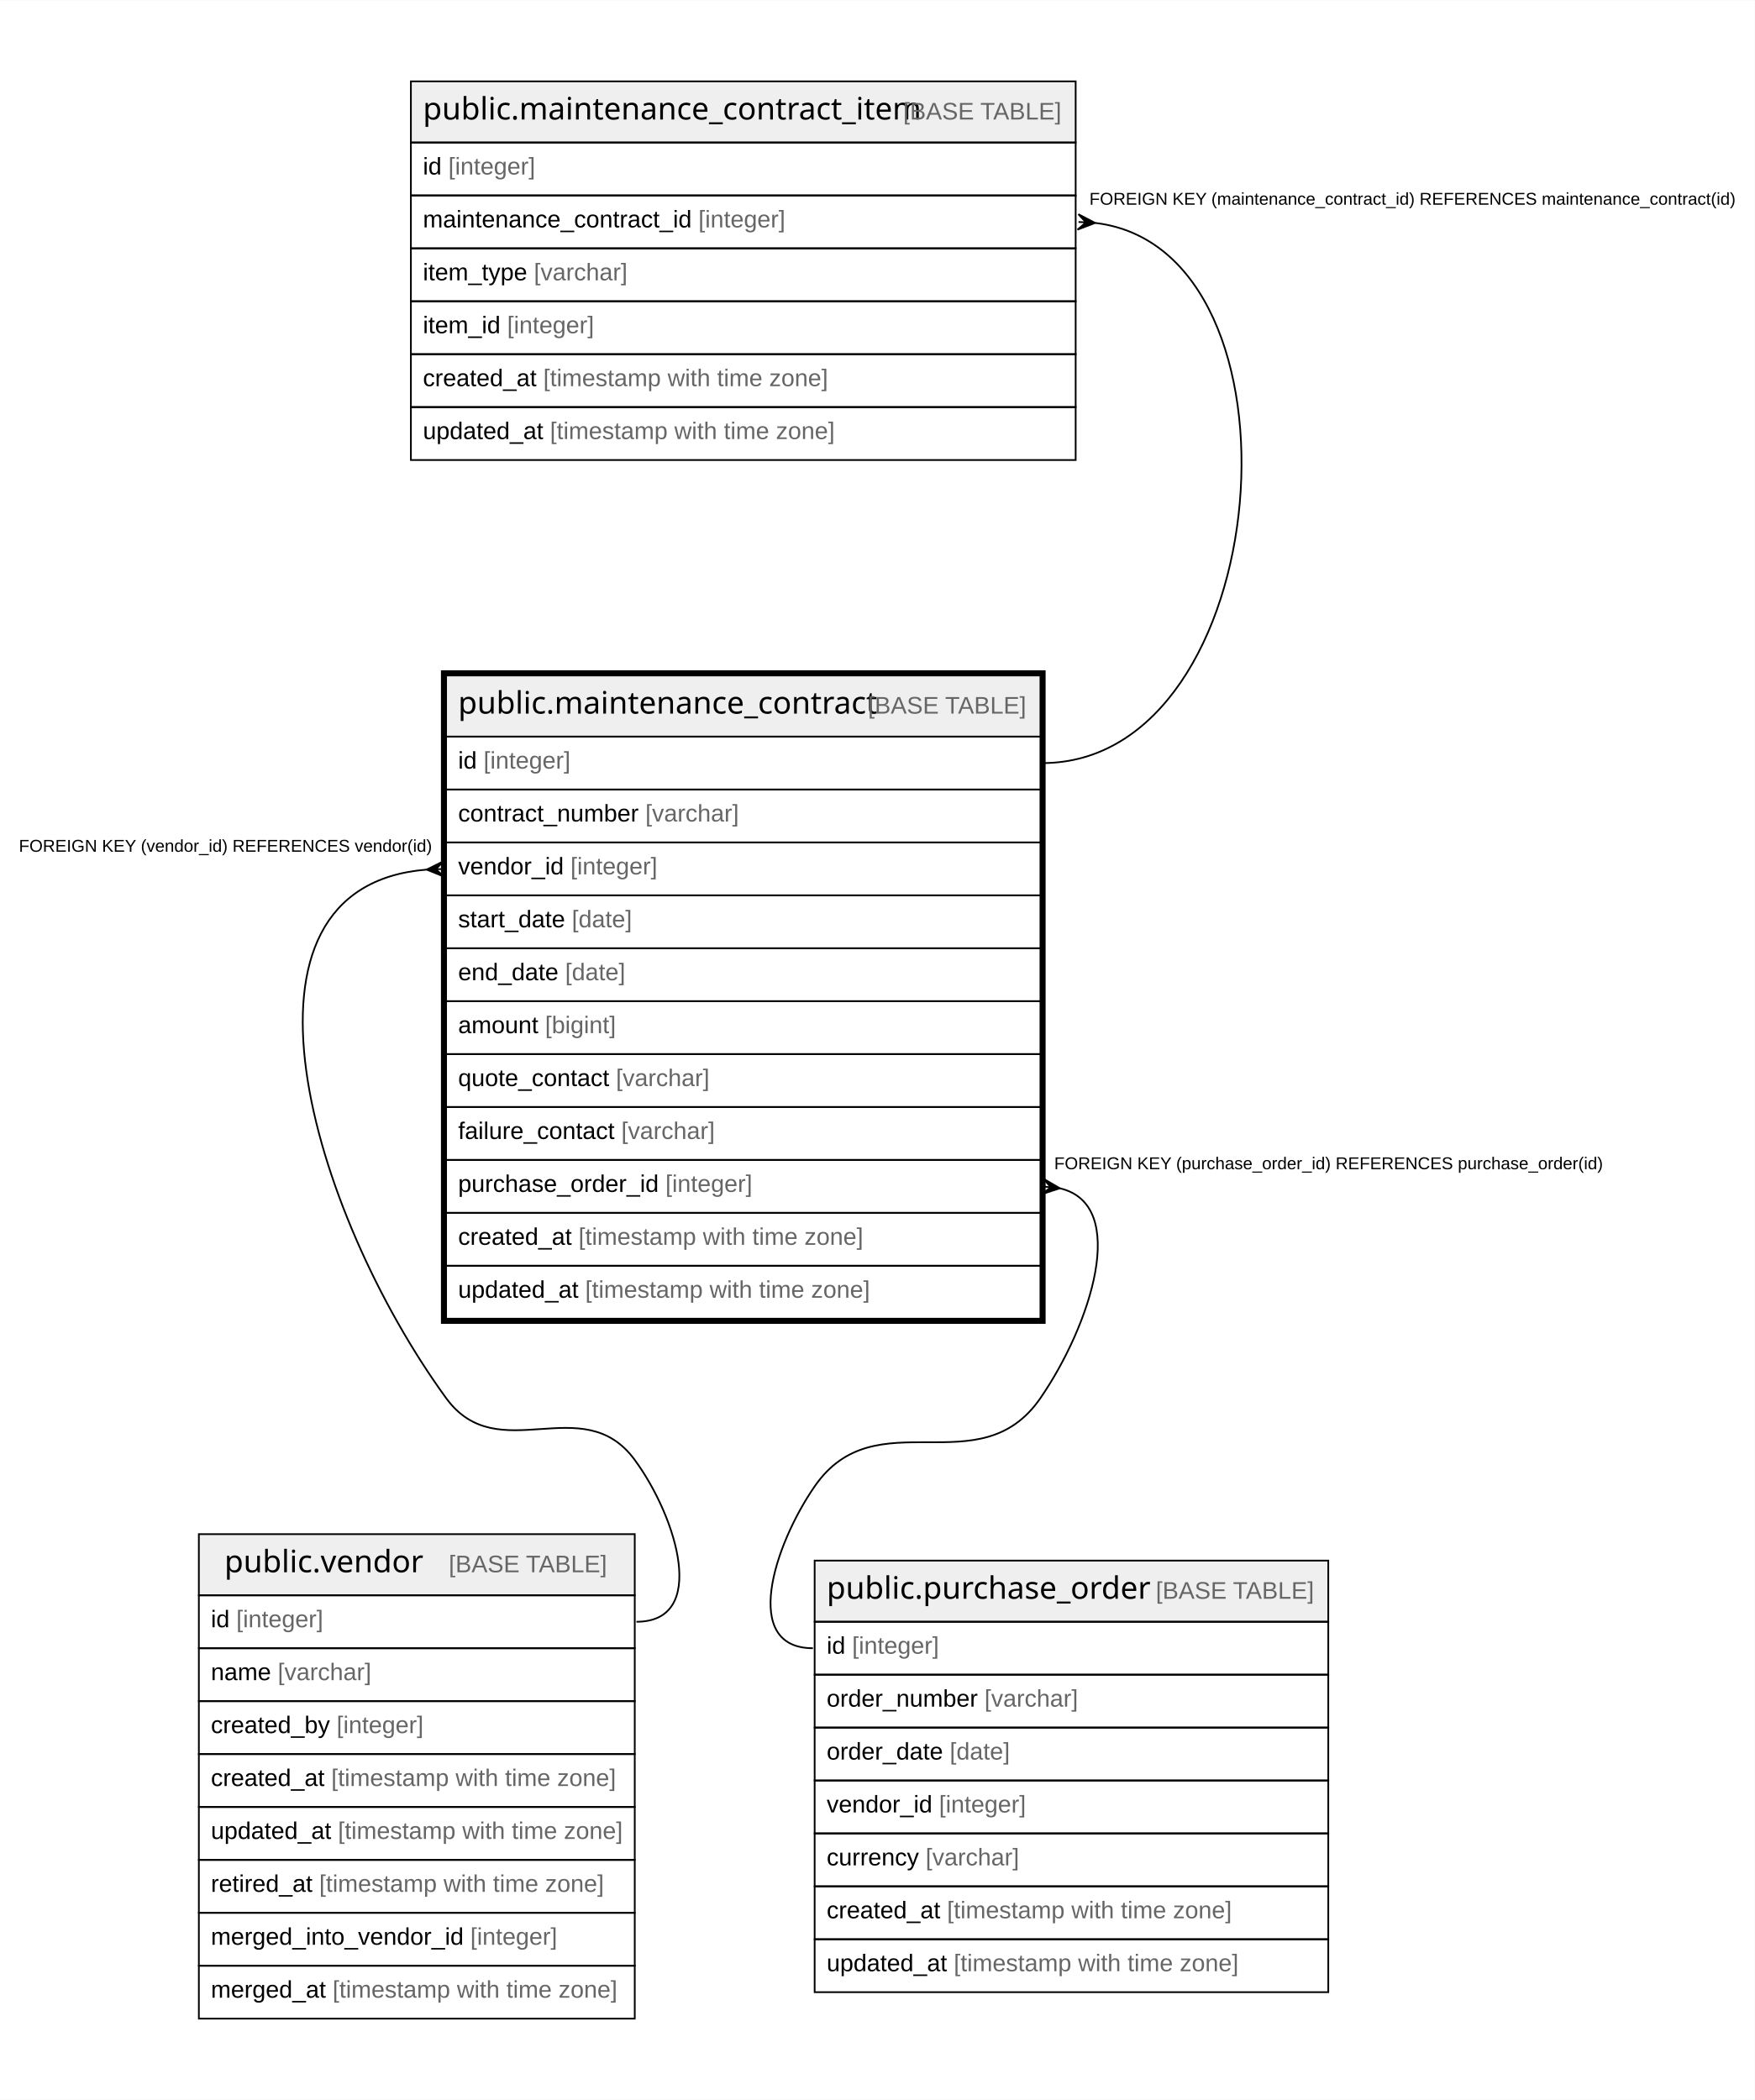
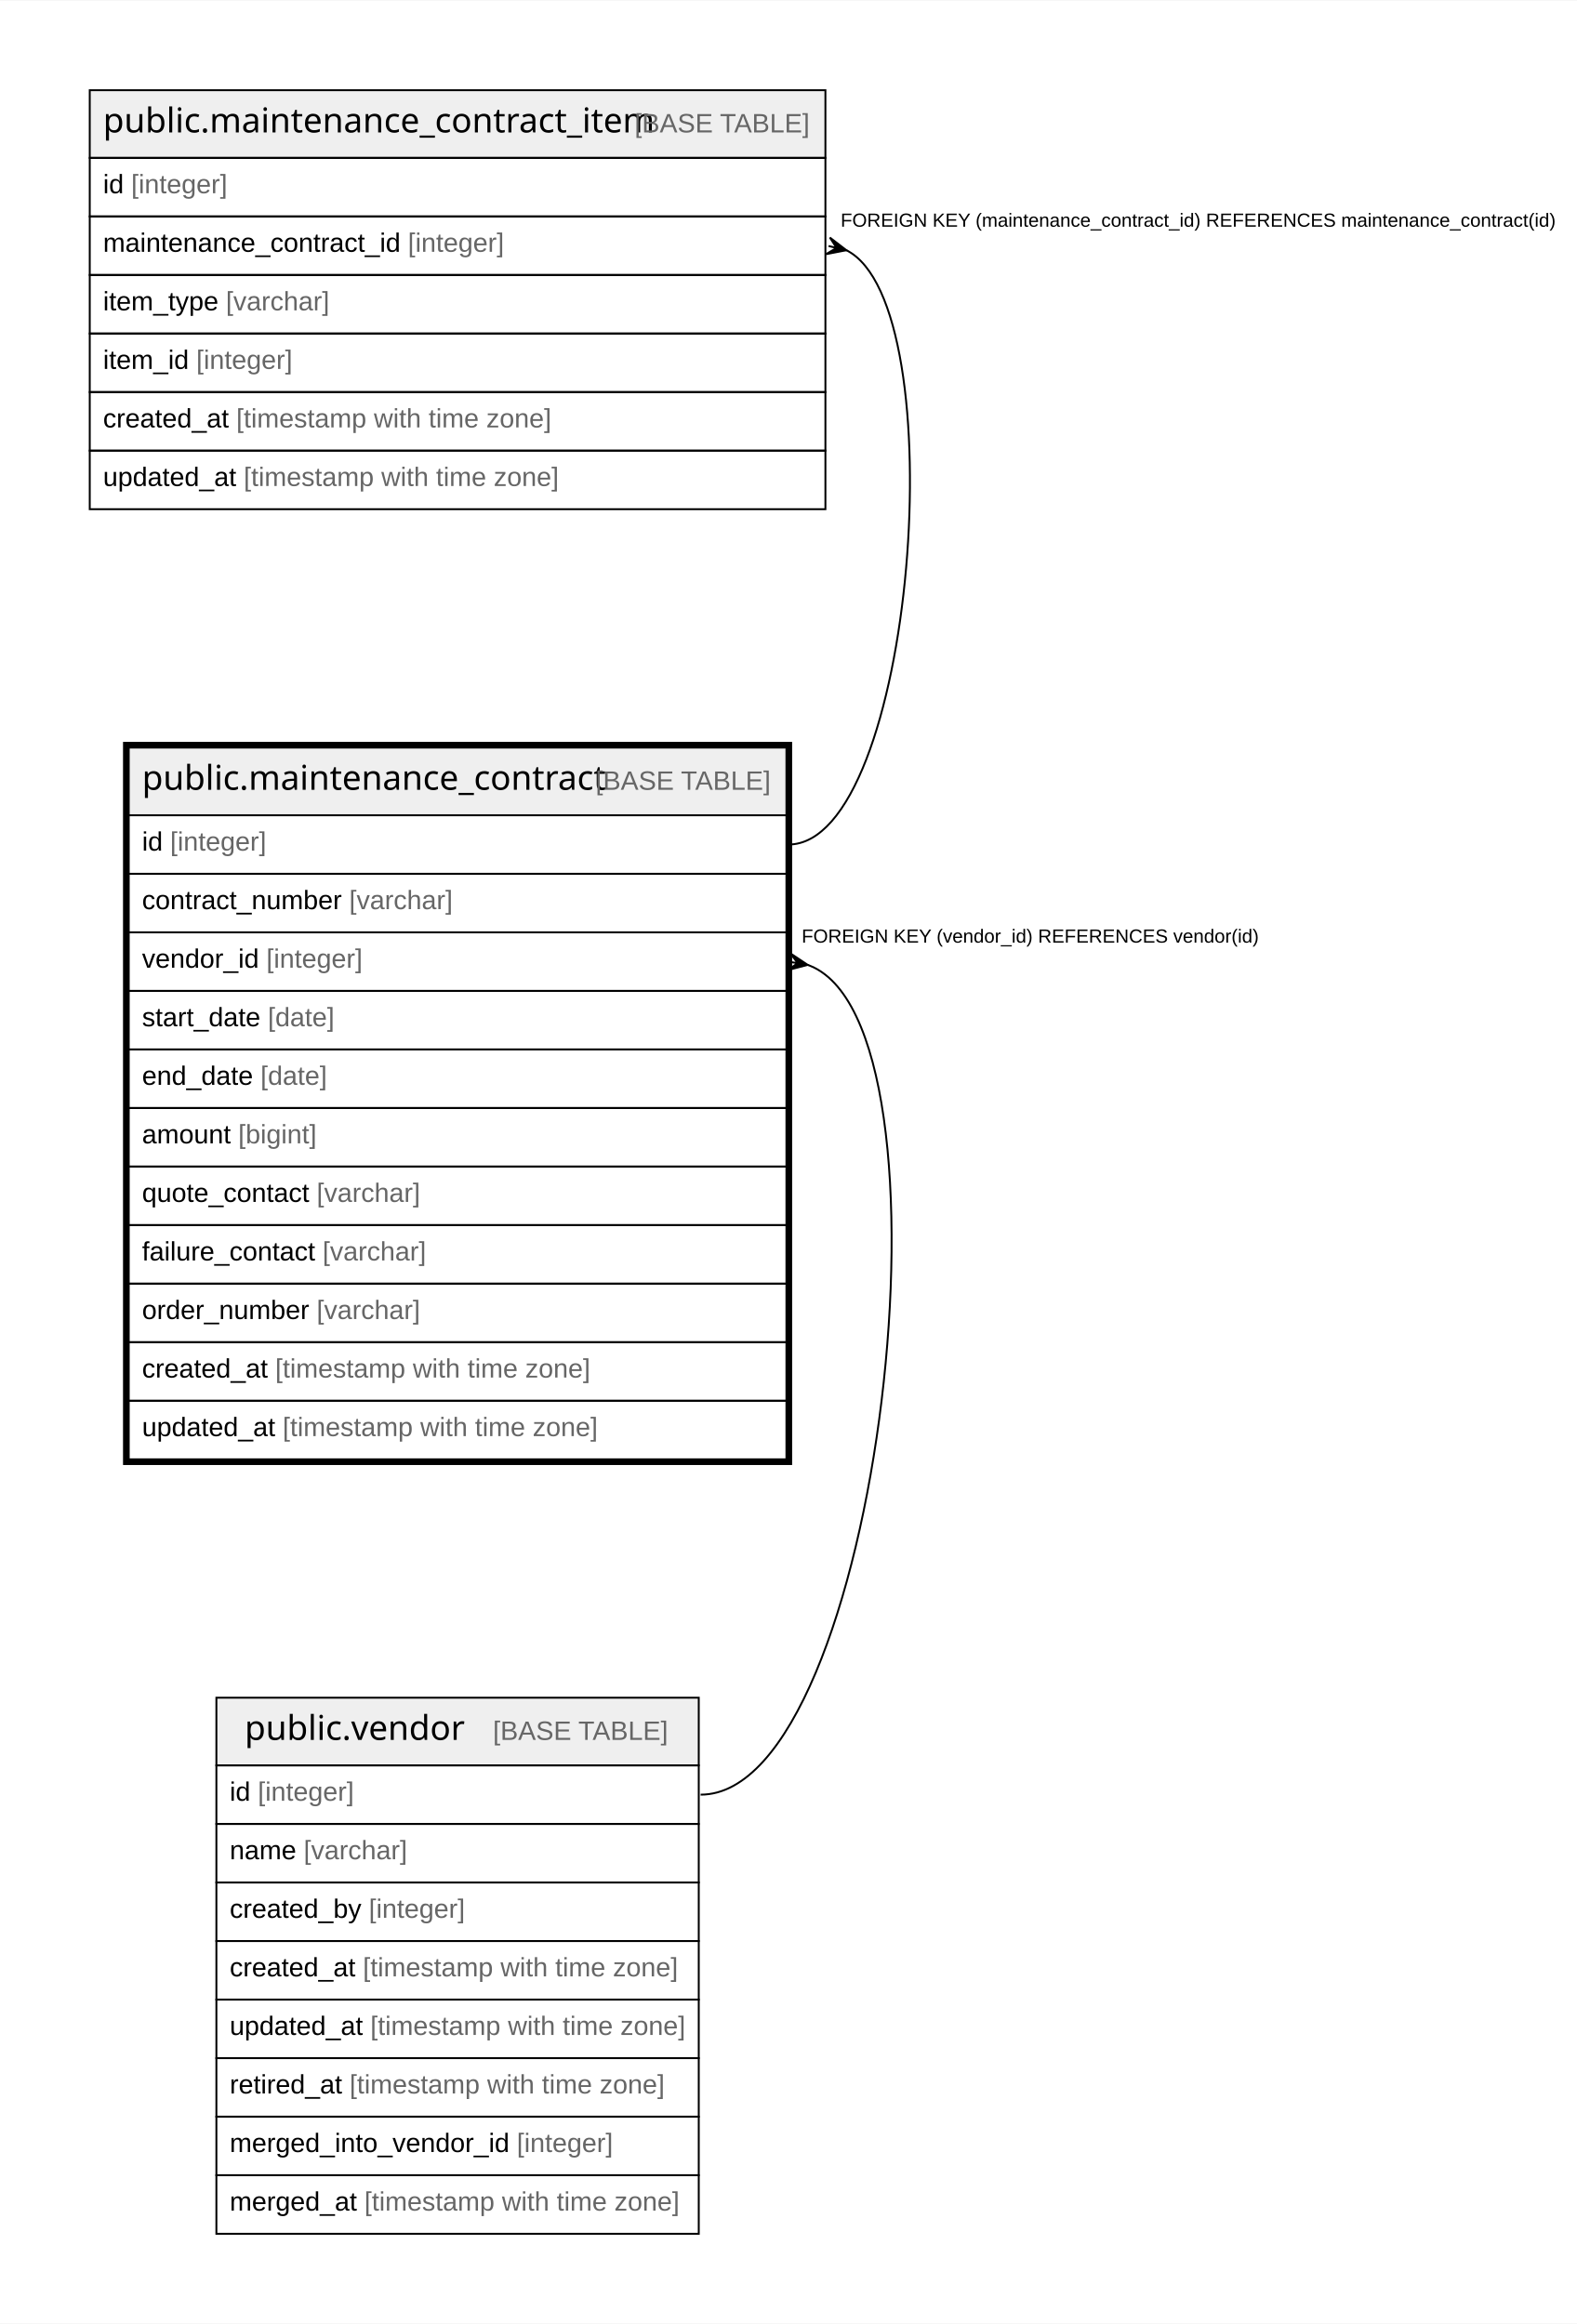
- <svg xmlns="http://www.w3.org/2000/svg" width="1021pt" height="1222pt" viewBox="0.00 0.00 1021.27 1222.00">
+ <svg xmlns="http://www.w3.org/2000/svg" width="829pt" height="1222pt" viewBox="0.00 0.00 829.35 1222.00">
  <g id="graph0" class="graph" transform="scale(1 1) rotate(0) translate(4 1218)">
-     <polygon fill="white" stroke="none" points="-4,4 -4,-1218 1017.27,-1218 1017.27,4 -4,4" />
+     <polygon fill="white" stroke="none" points="-4,4 -4,-1218 825.35,-1218 825.35,4 -4,4" />
    <g id="node1" class="node">
-       <polygon fill="#efefef" stroke="none" points="255.62,-789.4 255.62,-825 601.52,-825 601.52,-789.4 255.62,-789.4" />
-       <polygon fill="none" stroke="black" points="255.62,-789.4 255.62,-825 601.52,-825 601.52,-789.4 255.62,-789.4" />
-       <text text-anchor="start" x="262.62" y="-802.8" font-family="Arial Bold" font-size="18.00">public.maintenance_contract</text>
-       <text text-anchor="start" x="470.03" y="-802.8" font-family="Arial" font-size="14.00">    </text>
-       <text text-anchor="start" x="501.15" y="-802.8" font-family="Arial" font-size="14.00" fill="#666666">[BASE TABLE]</text>
-       <polygon fill="none" stroke="black" points="255.62,-758.6 255.62,-789.4 601.52,-789.4 601.52,-758.6 255.62,-758.6" />
-       <text text-anchor="start" x="262.62" y="-770.8" font-family="Arial" font-size="14.00">id </text>
-       <text text-anchor="start" x="277.41" y="-770.8" font-family="Arial" font-size="14.00" fill="#666666">[integer]</text>
-       <polygon fill="none" stroke="black" points="255.62,-727.8 255.62,-758.6 601.52,-758.6 601.52,-727.8 255.62,-727.8" />
-       <text text-anchor="start" x="262.62" y="-740" font-family="Arial" font-size="14.00">contract_number </text>
-       <text text-anchor="start" x="371.57" y="-740" font-family="Arial" font-size="14.00" fill="#666666">[varchar]</text>
-       <polygon fill="none" stroke="black" points="255.62,-697 255.62,-727.8 601.52,-727.8 601.52,-697 255.62,-697" />
-       <text text-anchor="start" x="262.62" y="-709.2" font-family="Arial" font-size="14.00">vendor_id </text>
-       <text text-anchor="start" x="328" y="-709.2" font-family="Arial" font-size="14.00" fill="#666666">[integer]</text>
-       <polygon fill="none" stroke="black" points="255.62,-666.2 255.62,-697 601.52,-697 601.52,-666.2 255.62,-666.2" />
-       <text text-anchor="start" x="262.62" y="-678.4" font-family="Arial" font-size="14.00">start_date </text>
-       <text text-anchor="start" x="328.78" y="-678.4" font-family="Arial" font-size="14.00" fill="#666666">[date]</text>
-       <polygon fill="none" stroke="black" points="255.62,-635.4 255.62,-666.2 601.52,-666.2 601.52,-635.4 255.62,-635.4" />
-       <text text-anchor="start" x="262.62" y="-647.6" font-family="Arial" font-size="14.00">end_date </text>
-       <text text-anchor="start" x="324.91" y="-647.6" font-family="Arial" font-size="14.00" fill="#666666">[date]</text>
-       <polygon fill="none" stroke="black" points="255.62,-604.6 255.62,-635.4 601.52,-635.4 601.52,-604.6 255.62,-604.6" />
-       <text text-anchor="start" x="262.62" y="-616.8" font-family="Arial" font-size="14.00">amount </text>
-       <text text-anchor="start" x="313.21" y="-616.8" font-family="Arial" font-size="14.00" fill="#666666">[bigint]</text>
-       <polygon fill="none" stroke="black" points="255.62,-573.8 255.62,-604.6 601.52,-604.6 601.52,-573.8 255.62,-573.8" />
-       <text text-anchor="start" x="262.62" y="-586" font-family="Arial" font-size="14.00">quote_contact </text>
-       <text text-anchor="start" x="354.47" y="-586" font-family="Arial" font-size="14.00" fill="#666666">[varchar]</text>
-       <polygon fill="none" stroke="black" points="255.62,-543 255.62,-573.8 601.52,-573.8 601.52,-543 255.62,-543" />
-       <text text-anchor="start" x="262.62" y="-555.2" font-family="Arial" font-size="14.00">failure_contact </text>
-       <text text-anchor="start" x="357.57" y="-555.2" font-family="Arial" font-size="14.00" fill="#666666">[varchar]</text>
-       <polygon fill="none" stroke="black" points="255.62,-512.2 255.62,-543 601.52,-543 601.52,-512.2 255.62,-512.2" />
-       <text text-anchor="start" x="262.62" y="-524.4" font-family="Arial" font-size="14.00">purchase_order_id </text>
-       <text text-anchor="start" x="383.26" y="-524.4" font-family="Arial" font-size="14.00" fill="#666666">[integer]</text>
-       <polygon fill="none" stroke="black" points="255.62,-481.4 255.62,-512.2 601.52,-512.2 601.52,-481.4 255.62,-481.4" />
-       <text text-anchor="start" x="262.62" y="-493.6" font-family="Arial" font-size="14.00">created_at </text>
-       <text text-anchor="start" x="332.67" y="-493.6" font-family="Arial" font-size="14.00" fill="#666666">[timestamp with time zone]</text>
-       <polygon fill="none" stroke="black" points="255.62,-450.6 255.62,-481.4 601.52,-481.4 601.52,-450.6 255.62,-450.6" />
-       <text text-anchor="start" x="262.62" y="-462.8" font-family="Arial" font-size="14.00">updated_at </text>
-       <text text-anchor="start" x="336.58" y="-462.8" font-family="Arial" font-size="14.00" fill="#666666">[timestamp with time zone]</text>
-       <polygon fill="none" stroke="black" stroke-width="3" points="254.12,-449.1 254.12,-826.5 603.02,-826.5 603.02,-449.1 254.12,-449.1" />
+       <polygon fill="#efefef" stroke="none" points="63.7,-789.4 63.7,-825 409.59,-825 409.59,-789.4 63.7,-789.4" />
+       <polygon fill="none" stroke="black" points="63.7,-789.4 63.7,-825 409.59,-825 409.59,-789.4 63.7,-789.4" />
+       <text text-anchor="start" x="70.7" y="-802.8" font-family="Arial Bold" font-size="18.00">public.maintenance_contract</text>
+       <text text-anchor="start" x="278.1" y="-802.8" font-family="Arial" font-size="14.00">    </text>
+       <text text-anchor="start" x="309.22" y="-802.8" font-family="Arial" font-size="14.00" fill="#666666">[BASE TABLE]</text>
+       <polygon fill="none" stroke="black" points="63.7,-758.6 63.7,-789.4 409.59,-789.4 409.59,-758.6 63.7,-758.6" />
+       <text text-anchor="start" x="70.7" y="-770.8" font-family="Arial" font-size="14.00">id </text>
+       <text text-anchor="start" x="85.48" y="-770.8" font-family="Arial" font-size="14.00" fill="#666666">[integer]</text>
+       <polygon fill="none" stroke="black" points="63.7,-727.8 63.7,-758.6 409.59,-758.6 409.59,-727.8 63.7,-727.8" />
+       <text text-anchor="start" x="70.7" y="-740" font-family="Arial" font-size="14.00">contract_number </text>
+       <text text-anchor="start" x="179.64" y="-740" font-family="Arial" font-size="14.00" fill="#666666">[varchar]</text>
+       <polygon fill="none" stroke="black" points="63.7,-697 63.7,-727.8 409.59,-727.8 409.59,-697 63.7,-697" />
+       <text text-anchor="start" x="70.7" y="-709.2" font-family="Arial" font-size="14.00">vendor_id </text>
+       <text text-anchor="start" x="136.07" y="-709.2" font-family="Arial" font-size="14.00" fill="#666666">[integer]</text>
+       <polygon fill="none" stroke="black" points="63.7,-666.2 63.7,-697 409.59,-697 409.59,-666.2 63.7,-666.2" />
+       <text text-anchor="start" x="70.7" y="-678.4" font-family="Arial" font-size="14.00">start_date </text>
+       <text text-anchor="start" x="136.85" y="-678.4" font-family="Arial" font-size="14.00" fill="#666666">[date]</text>
+       <polygon fill="none" stroke="black" points="63.7,-635.4 63.7,-666.2 409.59,-666.2 409.59,-635.4 63.7,-635.4" />
+       <text text-anchor="start" x="70.7" y="-647.6" font-family="Arial" font-size="14.00">end_date </text>
+       <text text-anchor="start" x="132.98" y="-647.6" font-family="Arial" font-size="14.00" fill="#666666">[date]</text>
+       <polygon fill="none" stroke="black" points="63.7,-604.6 63.7,-635.4 409.59,-635.4 409.59,-604.6 63.7,-604.6" />
+       <text text-anchor="start" x="70.7" y="-616.8" font-family="Arial" font-size="14.00">amount </text>
+       <text text-anchor="start" x="121.28" y="-616.8" font-family="Arial" font-size="14.00" fill="#666666">[bigint]</text>
+       <polygon fill="none" stroke="black" points="63.7,-573.8 63.7,-604.6 409.59,-604.6 409.59,-573.8 63.7,-573.8" />
+       <text text-anchor="start" x="70.7" y="-586" font-family="Arial" font-size="14.00">quote_contact </text>
+       <text text-anchor="start" x="162.54" y="-586" font-family="Arial" font-size="14.00" fill="#666666">[varchar]</text>
+       <polygon fill="none" stroke="black" points="63.7,-543 63.7,-573.8 409.59,-573.8 409.59,-543 63.7,-543" />
+       <text text-anchor="start" x="70.7" y="-555.2" font-family="Arial" font-size="14.00">failure_contact </text>
+       <text text-anchor="start" x="165.64" y="-555.2" font-family="Arial" font-size="14.00" fill="#666666">[varchar]</text>
+       <polygon fill="none" stroke="black" points="63.7,-512.2 63.7,-543 409.59,-543 409.59,-512.2 63.7,-512.2" />
+       <text text-anchor="start" x="70.7" y="-524.4" font-family="Arial" font-size="14.00">order_number </text>
+       <text text-anchor="start" x="162.52" y="-524.4" font-family="Arial" font-size="14.00" fill="#666666">[varchar]</text>
+       <polygon fill="none" stroke="black" points="63.7,-481.4 63.7,-512.2 409.59,-512.2 409.59,-481.4 63.7,-481.4" />
+       <text text-anchor="start" x="70.7" y="-493.6" font-family="Arial" font-size="14.00">created_at </text>
+       <text text-anchor="start" x="140.74" y="-493.6" font-family="Arial" font-size="14.00" fill="#666666">[timestamp with time zone]</text>
+       <polygon fill="none" stroke="black" points="63.7,-450.6 63.7,-481.4 409.59,-481.4 409.59,-450.6 63.7,-450.6" />
+       <text text-anchor="start" x="70.7" y="-462.8" font-family="Arial" font-size="14.00">updated_at </text>
+       <text text-anchor="start" x="144.65" y="-462.8" font-family="Arial" font-size="14.00" fill="#666666">[timestamp with time zone]</text>
+       <polygon fill="none" stroke="black" stroke-width="3" points="62.2,-449.1 62.2,-826.5 411.09,-826.5 411.09,-449.1 62.2,-449.1" />
    </g>
    <g id="node3" class="node">
-       <polygon fill="#efefef" stroke="none" points="111.73,-289.6 111.73,-325.2 365.41,-325.2 365.41,-289.6 111.73,-289.6" />
-       <polygon fill="none" stroke="black" points="111.73,-289.6 111.73,-325.2 365.41,-325.2 365.41,-289.6 111.73,-289.6" />
-       <text text-anchor="start" x="126.59" y="-303" font-family="Arial Bold" font-size="18.00">public.vendor</text>
-       <text text-anchor="start" x="226.06" y="-303" font-family="Arial" font-size="14.00">    </text>
-       <text text-anchor="start" x="257.18" y="-303" font-family="Arial" font-size="14.00" fill="#666666">[BASE TABLE]</text>
-       <polygon fill="none" stroke="black" points="111.73,-258.8 111.73,-289.6 365.41,-289.6 365.41,-258.8 111.73,-258.8" />
-       <text text-anchor="start" x="118.73" y="-271" font-family="Arial" font-size="14.00">id </text>
-       <text text-anchor="start" x="133.52" y="-271" font-family="Arial" font-size="14.00" fill="#666666">[integer]</text>
-       <polygon fill="none" stroke="black" points="111.73,-228 111.73,-258.8 365.41,-258.8 365.41,-228 111.73,-228" />
-       <text text-anchor="start" x="118.73" y="-240.2" font-family="Arial" font-size="14.00">name </text>
-       <text text-anchor="start" x="157.64" y="-240.2" font-family="Arial" font-size="14.00" fill="#666666">[varchar]</text>
-       <polygon fill="none" stroke="black" points="111.73,-197.2 111.73,-228 365.41,-228 365.41,-197.2 111.73,-197.2" />
-       <text text-anchor="start" x="118.73" y="-209.4" font-family="Arial" font-size="14.00">created_by </text>
-       <text text-anchor="start" x="191.89" y="-209.4" font-family="Arial" font-size="14.00" fill="#666666">[integer]</text>
-       <polygon fill="none" stroke="black" points="111.73,-166.4 111.73,-197.2 365.41,-197.2 365.41,-166.4 111.73,-166.4" />
-       <text text-anchor="start" x="118.73" y="-178.6" font-family="Arial" font-size="14.00">created_at </text>
-       <text text-anchor="start" x="188.78" y="-178.6" font-family="Arial" font-size="14.00" fill="#666666">[timestamp with time zone]</text>
-       <polygon fill="none" stroke="black" points="111.73,-135.6 111.73,-166.4 365.41,-166.4 365.41,-135.6 111.73,-135.6" />
-       <text text-anchor="start" x="118.73" y="-147.8" font-family="Arial" font-size="14.00">updated_at </text>
-       <text text-anchor="start" x="192.69" y="-147.8" font-family="Arial" font-size="14.00" fill="#666666">[timestamp with time zone]</text>
-       <polygon fill="none" stroke="black" points="111.73,-104.8 111.73,-135.6 365.41,-135.6 365.41,-104.8 111.73,-104.8" />
-       <text text-anchor="start" x="118.73" y="-117" font-family="Arial" font-size="14.00">retired_at </text>
-       <text text-anchor="start" x="181.77" y="-117" font-family="Arial" font-size="14.00" fill="#666666">[timestamp with time zone]</text>
-       <polygon fill="none" stroke="black" points="111.73,-74 111.73,-104.8 365.41,-104.8 365.41,-74 111.73,-74" />
-       <text text-anchor="start" x="118.73" y="-86.2" font-family="Arial" font-size="14.00">merged_into_vendor_id </text>
-       <text text-anchor="start" x="269.72" y="-86.2" font-family="Arial" font-size="14.00" fill="#666666">[integer]</text>
-       <polygon fill="none" stroke="black" points="111.73,-43.2 111.73,-74 365.41,-74 365.41,-43.2 111.73,-43.2" />
-       <text text-anchor="start" x="118.73" y="-55.4" font-family="Arial" font-size="14.00">merged_at </text>
-       <text text-anchor="start" x="189.55" y="-55.4" font-family="Arial" font-size="14.00" fill="#666666">[timestamp with time zone]</text>
+       <polygon fill="#efefef" stroke="none" points="109.8,-289.6 109.8,-325.2 363.48,-325.2 363.48,-289.6 109.8,-289.6" />
+       <polygon fill="none" stroke="black" points="109.8,-289.6 109.8,-325.2 363.48,-325.2 363.48,-289.6 109.8,-289.6" />
+       <text text-anchor="start" x="124.66" y="-303" font-family="Arial Bold" font-size="18.00">public.vendor</text>
+       <text text-anchor="start" x="224.14" y="-303" font-family="Arial" font-size="14.00">    </text>
+       <text text-anchor="start" x="255.25" y="-303" font-family="Arial" font-size="14.00" fill="#666666">[BASE TABLE]</text>
+       <polygon fill="none" stroke="black" points="109.8,-258.8 109.8,-289.6 363.48,-289.6 363.48,-258.8 109.8,-258.8" />
+       <text text-anchor="start" x="116.8" y="-271" font-family="Arial" font-size="14.00">id </text>
+       <text text-anchor="start" x="131.59" y="-271" font-family="Arial" font-size="14.00" fill="#666666">[integer]</text>
+       <polygon fill="none" stroke="black" points="109.8,-228 109.8,-258.8 363.48,-258.8 363.48,-228 109.8,-228" />
+       <text text-anchor="start" x="116.8" y="-240.2" font-family="Arial" font-size="14.00">name </text>
+       <text text-anchor="start" x="155.71" y="-240.2" font-family="Arial" font-size="14.00" fill="#666666">[varchar]</text>
+       <polygon fill="none" stroke="black" points="109.8,-197.2 109.8,-228 363.48,-228 363.48,-197.2 109.8,-197.2" />
+       <text text-anchor="start" x="116.8" y="-209.4" font-family="Arial" font-size="14.00">created_by </text>
+       <text text-anchor="start" x="189.96" y="-209.4" font-family="Arial" font-size="14.00" fill="#666666">[integer]</text>
+       <polygon fill="none" stroke="black" points="109.8,-166.4 109.8,-197.2 363.48,-197.2 363.48,-166.4 109.8,-166.4" />
+       <text text-anchor="start" x="116.8" y="-178.6" font-family="Arial" font-size="14.00">created_at </text>
+       <text text-anchor="start" x="186.85" y="-178.6" font-family="Arial" font-size="14.00" fill="#666666">[timestamp with time zone]</text>
+       <polygon fill="none" stroke="black" points="109.8,-135.6 109.8,-166.4 363.48,-166.4 363.48,-135.6 109.8,-135.6" />
+       <text text-anchor="start" x="116.8" y="-147.8" font-family="Arial" font-size="14.00">updated_at </text>
+       <text text-anchor="start" x="190.76" y="-147.8" font-family="Arial" font-size="14.00" fill="#666666">[timestamp with time zone]</text>
+       <polygon fill="none" stroke="black" points="109.8,-104.8 109.8,-135.6 363.48,-135.6 363.48,-104.8 109.8,-104.8" />
+       <text text-anchor="start" x="116.8" y="-117" font-family="Arial" font-size="14.00">retired_at </text>
+       <text text-anchor="start" x="179.84" y="-117" font-family="Arial" font-size="14.00" fill="#666666">[timestamp with time zone]</text>
+       <polygon fill="none" stroke="black" points="109.8,-74 109.8,-104.8 363.48,-104.8 363.48,-74 109.8,-74" />
+       <text text-anchor="start" x="116.8" y="-86.2" font-family="Arial" font-size="14.00">merged_into_vendor_id </text>
+       <text text-anchor="start" x="267.79" y="-86.2" font-family="Arial" font-size="14.00" fill="#666666">[integer]</text>
+       <polygon fill="none" stroke="black" points="109.8,-43.2 109.8,-74 363.48,-74 363.48,-43.2 109.8,-43.2" />
+       <text text-anchor="start" x="116.8" y="-55.4" font-family="Arial" font-size="14.00">merged_at </text>
+       <text text-anchor="start" x="187.62" y="-55.4" font-family="Arial" font-size="14.00" fill="#666666">[timestamp with time zone]</text>
    </g>
    <g id="edge2" class="edge">
-       <path fill="none" stroke="black" d="M244.2,-711.99C120.78,-702.06 177.26,-512.2 255.62,-404.4 285.82,-362.86 335.07,-409.82 365.41,-368.4 390.16,-334.62 408.28,-274.2 366.41,-274.2" />
-       <polygon fill="black" stroke="black" points="244.3,-712 254.12,-716.88 249.63,-712.21 253.96,-712.37 253.96,-712.37 253.96,-712.37 249.63,-712.21 254.47,-707.89 244.3,-712" />
-       <text text-anchor="start" x="7" y="-722.4" font-family="Arial" font-size="10.00">FOREIGN KEY (vendor_id) REFERENCES vendor(id)</text>
-     </g>
-     <g id="node4" class="node">
-       <polygon fill="#efefef" stroke="none" points="470.11,-274.2 470.11,-309.8 769.03,-309.8 769.03,-274.2 470.11,-274.2" />
-       <polygon fill="none" stroke="black" points="470.11,-274.2 470.11,-309.8 769.03,-309.8 769.03,-274.2 470.11,-274.2" />
-       <text text-anchor="start" x="477.11" y="-287.6" font-family="Arial Bold" font-size="18.00">public.purchase_order</text>
-       <text text-anchor="start" x="637.54" y="-287.6" font-family="Arial" font-size="14.00">    </text>
-       <text text-anchor="start" x="668.66" y="-287.6" font-family="Arial" font-size="14.00" fill="#666666">[BASE TABLE]</text>
-       <polygon fill="none" stroke="black" points="470.11,-243.4 470.11,-274.2 769.03,-274.2 769.03,-243.4 470.11,-243.4" />
-       <text text-anchor="start" x="477.11" y="-255.6" font-family="Arial" font-size="14.00">id </text>
-       <text text-anchor="start" x="491.9" y="-255.6" font-family="Arial" font-size="14.00" fill="#666666">[integer]</text>
-       <polygon fill="none" stroke="black" points="470.11,-212.6 470.11,-243.4 769.03,-243.4 769.03,-212.6 470.11,-212.6" />
-       <text text-anchor="start" x="477.11" y="-224.8" font-family="Arial" font-size="14.00">order_number </text>
-       <text text-anchor="start" x="568.94" y="-224.8" font-family="Arial" font-size="14.00" fill="#666666">[varchar]</text>
-       <polygon fill="none" stroke="black" points="470.11,-181.8 470.11,-212.6 769.03,-212.6 769.03,-181.8 470.11,-181.8" />
-       <text text-anchor="start" x="477.11" y="-194" font-family="Arial" font-size="14.00">order_date </text>
-       <text text-anchor="start" x="548.72" y="-194" font-family="Arial" font-size="14.00" fill="#666666">[date]</text>
-       <polygon fill="none" stroke="black" points="470.11,-151 470.11,-181.8 769.03,-181.8 769.03,-151 470.11,-151" />
-       <text text-anchor="start" x="477.11" y="-163.2" font-family="Arial" font-size="14.00">vendor_id </text>
-       <text text-anchor="start" x="542.49" y="-163.2" font-family="Arial" font-size="14.00" fill="#666666">[integer]</text>
-       <polygon fill="none" stroke="black" points="470.11,-120.2 470.11,-151 769.03,-151 769.03,-120.2 470.11,-120.2" />
-       <text text-anchor="start" x="477.11" y="-132.4" font-family="Arial" font-size="14.00">currency </text>
-       <text text-anchor="start" x="534.68" y="-132.4" font-family="Arial" font-size="14.00" fill="#666666">[varchar]</text>
-       <polygon fill="none" stroke="black" points="470.11,-89.4 470.11,-120.2 769.03,-120.2 769.03,-89.4 470.11,-89.4" />
-       <text text-anchor="start" x="477.11" y="-101.6" font-family="Arial" font-size="14.00">created_at </text>
-       <text text-anchor="start" x="547.16" y="-101.6" font-family="Arial" font-size="14.00" fill="#666666">[timestamp with time zone]</text>
-       <polygon fill="none" stroke="black" points="470.11,-58.6 470.11,-89.4 769.03,-89.4 769.03,-58.6 470.11,-58.6" />
-       <text text-anchor="start" x="477.11" y="-70.8" font-family="Arial" font-size="14.00">updated_at </text>
-       <text text-anchor="start" x="551.07" y="-70.8" font-family="Arial" font-size="14.00" fill="#666666">[timestamp with time zone]</text>
-     </g>
-     <g id="edge3" class="edge">
-       <path fill="none" stroke="black" d="M612.66,-526.54C653.87,-517.08 630.45,-446.42 601.52,-404.4 565.95,-352.75 505.74,-404.61 470.11,-353 446.32,-318.55 427.24,-258.8 469.11,-258.8" />
-       <polygon fill="black" stroke="black" points="612.8,-526.53 602.38,-523.09 607.49,-527.08 603.18,-527.53 603.18,-527.53 603.18,-527.53 607.49,-527.08 603.32,-532.04 612.8,-526.53" />
-       <text text-anchor="start" x="609.52" y="-537.6" font-family="Arial" font-size="10.00">FOREIGN KEY (purchase_order_id) REFERENCES purchase_order(id)</text>
+       <path fill="none" stroke="black" d="M420.64,-710.73C505.11,-681.31 458.86,-274.2 364.48,-274.2" />
+       <polygon fill="black" stroke="black" points="420.78,-710.7 410.18,-707.91 415.52,-711.58 411.25,-712.29 411.25,-712.29 411.25,-712.29 415.52,-711.58 411.66,-716.78 420.78,-710.7" />
+       <text text-anchor="start" x="417.59" y="-722.4" font-family="Arial" font-size="10.00">FOREIGN KEY (vendor_id) REFERENCES vendor(id)</text>
    </g>
    <g id="node2" class="node">
-       <polygon fill="#efefef" stroke="none" points="235.13,-1135.2 235.13,-1170.8 622.01,-1170.8 622.01,-1135.2 235.13,-1135.2" />
-       <polygon fill="none" stroke="black" points="235.13,-1135.2 235.13,-1170.8 622.01,-1170.8 622.01,-1135.2 235.13,-1135.2" />
-       <text text-anchor="start" x="242.13" y="-1148.6" font-family="Arial Bold" font-size="18.00">public.maintenance_contract_item</text>
-       <text text-anchor="start" x="490.53" y="-1148.6" font-family="Arial" font-size="14.00">    </text>
-       <text text-anchor="start" x="521.64" y="-1148.6" font-family="Arial" font-size="14.00" fill="#666666">[BASE TABLE]</text>
-       <polygon fill="none" stroke="black" points="235.13,-1104.4 235.13,-1135.2 622.01,-1135.2 622.01,-1104.4 235.13,-1104.4" />
-       <text text-anchor="start" x="242.13" y="-1116.6" font-family="Arial" font-size="14.00">id </text>
-       <text text-anchor="start" x="256.92" y="-1116.6" font-family="Arial" font-size="14.00" fill="#666666">[integer]</text>
-       <polygon fill="none" stroke="black" points="235.13,-1073.6 235.13,-1104.4 622.01,-1104.4 622.01,-1073.6 235.13,-1073.6" />
-       <text text-anchor="start" x="242.13" y="-1085.8" font-family="Arial" font-size="14.00">maintenance_contract_id </text>
-       <text text-anchor="start" x="402.45" y="-1085.8" font-family="Arial" font-size="14.00" fill="#666666">[integer]</text>
-       <polygon fill="none" stroke="black" points="235.13,-1042.8 235.13,-1073.6 622.01,-1073.6 622.01,-1042.8 235.13,-1042.8" />
-       <text text-anchor="start" x="242.13" y="-1055" font-family="Arial" font-size="14.00">item_type </text>
-       <text text-anchor="start" x="306.71" y="-1055" font-family="Arial" font-size="14.00" fill="#666666">[varchar]</text>
-       <polygon fill="none" stroke="black" points="235.13,-1012 235.13,-1042.8 622.01,-1042.8 622.01,-1012 235.13,-1012" />
-       <text text-anchor="start" x="242.13" y="-1024.2" font-family="Arial" font-size="14.00">item_id </text>
-       <text text-anchor="start" x="291.15" y="-1024.2" font-family="Arial" font-size="14.00" fill="#666666">[integer]</text>
-       <polygon fill="none" stroke="black" points="235.13,-981.2 235.13,-1012 622.01,-1012 622.01,-981.2 235.13,-981.2" />
-       <text text-anchor="start" x="242.13" y="-993.4" font-family="Arial" font-size="14.00">created_at </text>
-       <text text-anchor="start" x="312.18" y="-993.4" font-family="Arial" font-size="14.00" fill="#666666">[timestamp with time zone]</text>
-       <polygon fill="none" stroke="black" points="235.13,-950.4 235.13,-981.2 622.01,-981.2 622.01,-950.4 235.13,-950.4" />
-       <text text-anchor="start" x="242.13" y="-962.6" font-family="Arial" font-size="14.00">updated_at </text>
-       <text text-anchor="start" x="316.09" y="-962.6" font-family="Arial" font-size="14.00" fill="#666666">[timestamp with time zone]</text>
+       <polygon fill="#efefef" stroke="none" points="43.2,-1135.2 43.2,-1170.8 430.09,-1170.8 430.09,-1135.2 43.2,-1135.2" />
+       <polygon fill="none" stroke="black" points="43.2,-1135.2 43.2,-1170.8 430.09,-1170.8 430.09,-1135.2 43.2,-1135.2" />
+       <text text-anchor="start" x="50.2" y="-1148.6" font-family="Arial Bold" font-size="18.00">public.maintenance_contract_item</text>
+       <text text-anchor="start" x="298.6" y="-1148.6" font-family="Arial" font-size="14.00">    </text>
+       <text text-anchor="start" x="329.71" y="-1148.6" font-family="Arial" font-size="14.00" fill="#666666">[BASE TABLE]</text>
+       <polygon fill="none" stroke="black" points="43.2,-1104.4 43.2,-1135.2 430.09,-1135.2 430.09,-1104.4 43.2,-1104.4" />
+       <text text-anchor="start" x="50.2" y="-1116.6" font-family="Arial" font-size="14.00">id </text>
+       <text text-anchor="start" x="64.99" y="-1116.6" font-family="Arial" font-size="14.00" fill="#666666">[integer]</text>
+       <polygon fill="none" stroke="black" points="43.2,-1073.6 43.2,-1104.4 430.09,-1104.4 430.09,-1073.6 43.2,-1073.6" />
+       <text text-anchor="start" x="50.2" y="-1085.8" font-family="Arial" font-size="14.00">maintenance_contract_id </text>
+       <text text-anchor="start" x="210.52" y="-1085.8" font-family="Arial" font-size="14.00" fill="#666666">[integer]</text>
+       <polygon fill="none" stroke="black" points="43.2,-1042.8 43.2,-1073.6 430.09,-1073.6 430.09,-1042.8 43.2,-1042.8" />
+       <text text-anchor="start" x="50.2" y="-1055" font-family="Arial" font-size="14.00">item_type </text>
+       <text text-anchor="start" x="114.79" y="-1055" font-family="Arial" font-size="14.00" fill="#666666">[varchar]</text>
+       <polygon fill="none" stroke="black" points="43.2,-1012 43.2,-1042.8 430.09,-1042.8 430.09,-1012 43.2,-1012" />
+       <text text-anchor="start" x="50.2" y="-1024.2" font-family="Arial" font-size="14.00">item_id </text>
+       <text text-anchor="start" x="99.22" y="-1024.2" font-family="Arial" font-size="14.00" fill="#666666">[integer]</text>
+       <polygon fill="none" stroke="black" points="43.2,-981.2 43.2,-1012 430.09,-1012 430.09,-981.2 43.2,-981.2" />
+       <text text-anchor="start" x="50.2" y="-993.4" font-family="Arial" font-size="14.00">created_at </text>
+       <text text-anchor="start" x="120.25" y="-993.4" font-family="Arial" font-size="14.00" fill="#666666">[timestamp with time zone]</text>
+       <polygon fill="none" stroke="black" points="43.2,-950.4 43.2,-981.2 430.09,-981.2 430.09,-950.4 43.2,-950.4" />
+       <text text-anchor="start" x="50.2" y="-962.6" font-family="Arial" font-size="14.00">updated_at </text>
+       <text text-anchor="start" x="124.16" y="-962.6" font-family="Arial" font-size="14.00" fill="#666666">[timestamp with time zone]</text>
    </g>
    <g id="edge1" class="edge">
-       <path fill="none" stroke="black" d="M633.39,-1088.4C762.19,-1073.21 739.25,-774 602.52,-774" />
-       <polygon fill="black" stroke="black" points="633.33,-1088.4 623.09,-1084.49 628.01,-1088.71 623.68,-1088.96 623.68,-1088.96 623.68,-1088.96 628.01,-1088.71 623.61,-1093.47 633.33,-1088.4" />
-       <text text-anchor="start" x="630.01" y="-1099" font-family="Arial" font-size="10.00">FOREIGN KEY (maintenance_contract_id) REFERENCES maintenance_contract(id)</text>
+       <path fill="none" stroke="black" d="M441.08,-1086.65C499.02,-1057.82 477.18,-774 410.59,-774" />
+       <polygon fill="black" stroke="black" points="441.14,-1086.63 430.38,-1084.54 435.95,-1087.85 431.74,-1088.85 431.74,-1088.85 431.74,-1088.85 435.95,-1087.85 432.44,-1093.3 441.14,-1086.63" />
+       <text text-anchor="start" x="438.09" y="-1099" font-family="Arial" font-size="10.00">FOREIGN KEY (maintenance_contract_id) REFERENCES maintenance_contract(id)</text>
    </g>
  </g>
</svg>
